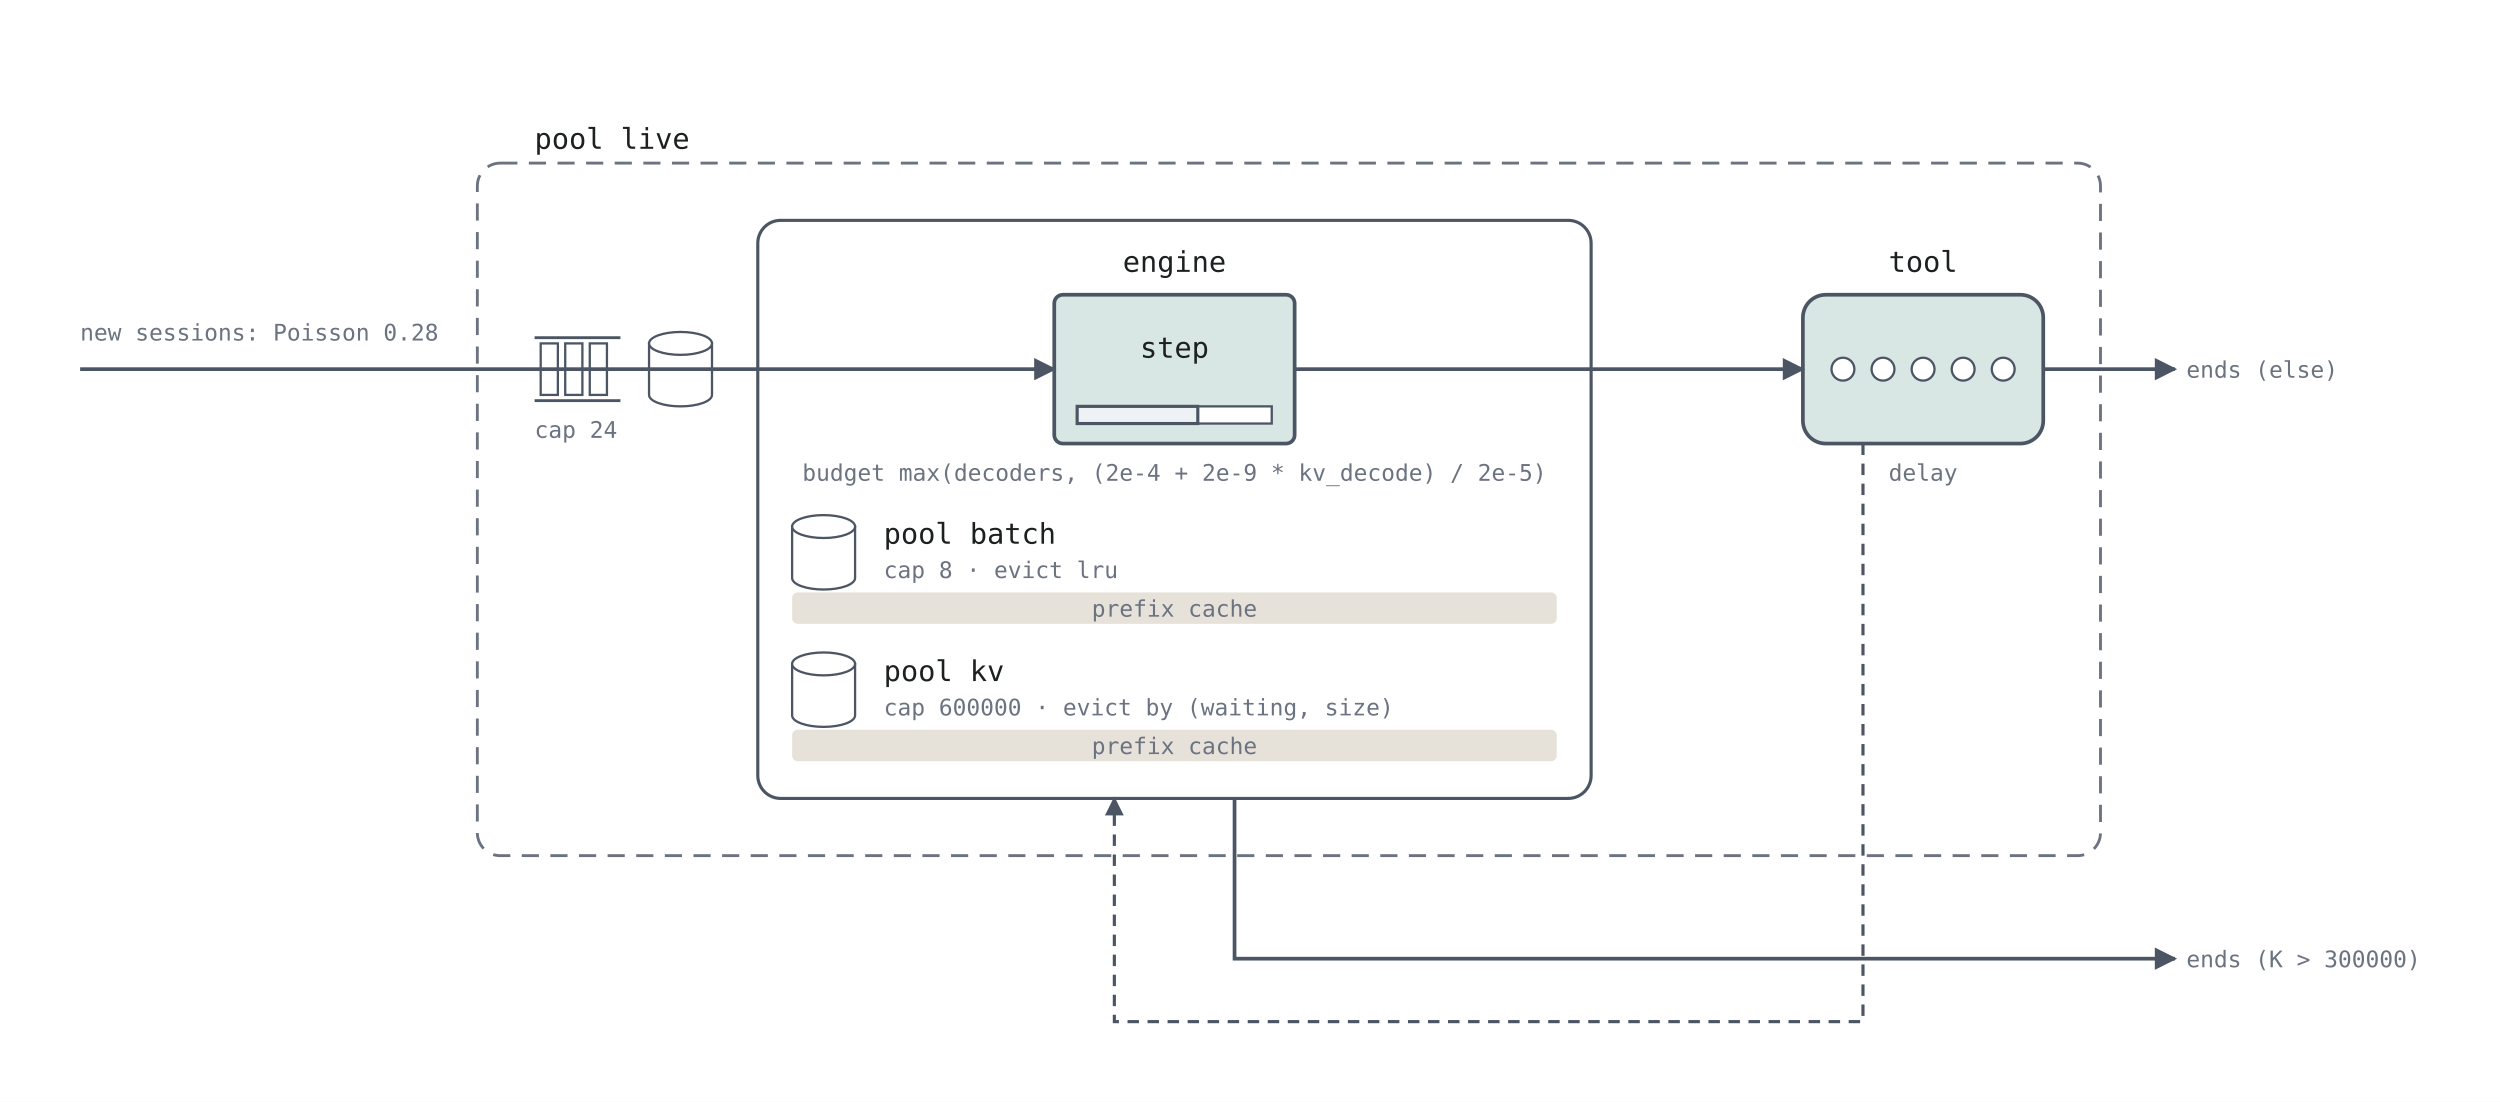
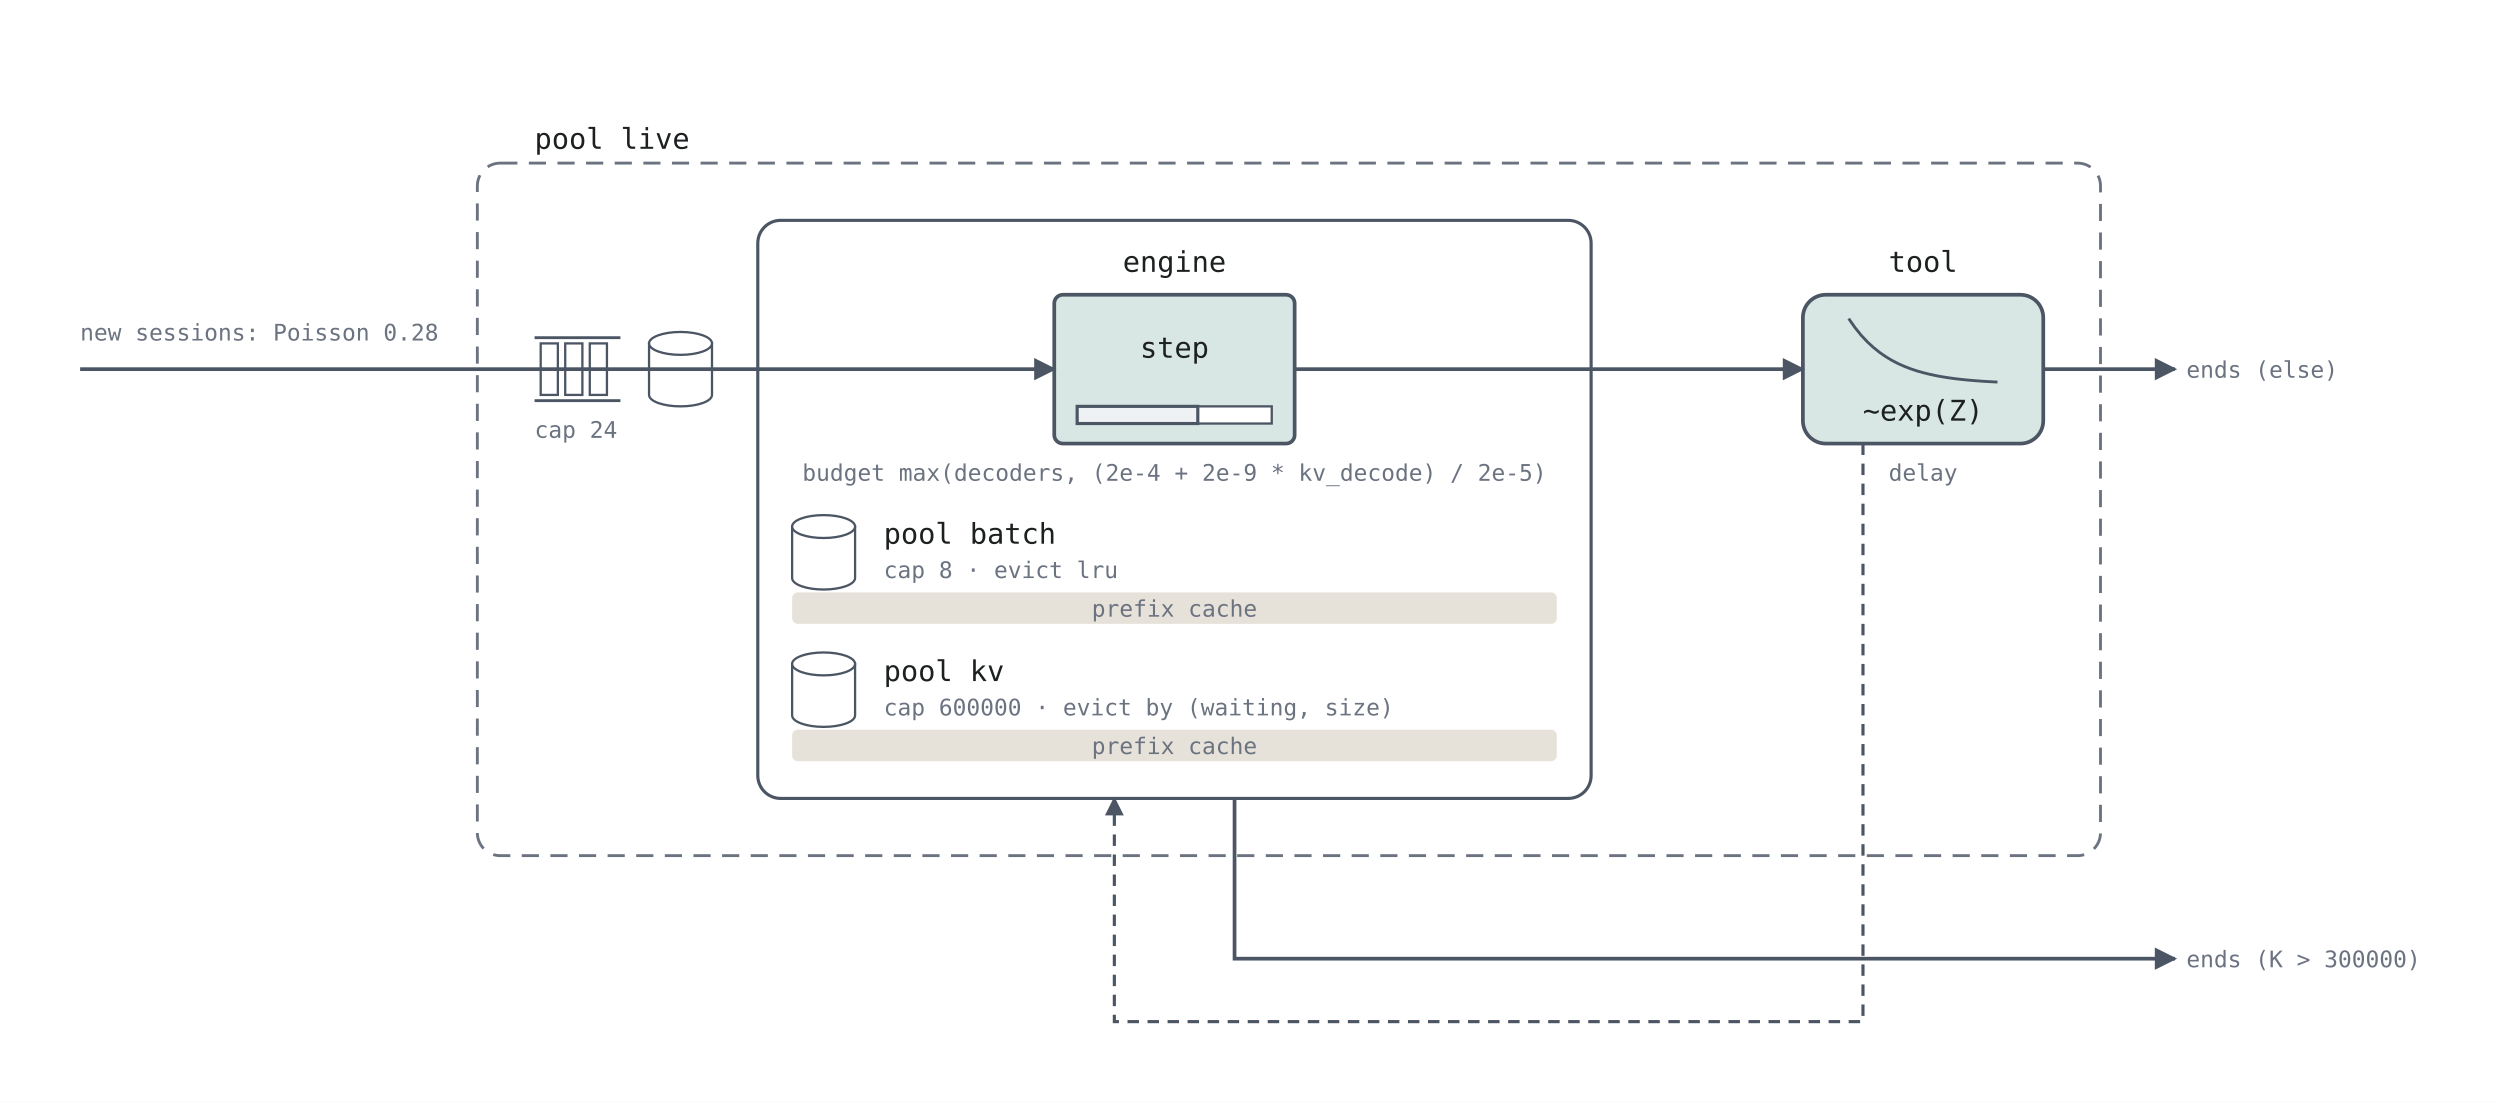
<svg xmlns="http://www.w3.org/2000/svg" width="873.6" height="385" viewBox="0 0 873.6 385" role="img">
  <style>
  text { font-family: ui-monospace, "SF Mono", Menlo, Consolas, monospace; }
  @media (prefers-color-scheme: dark) {
    text { fill: #e8e6e3; } text.dim { fill: #9aa4b2; }
    .bg { fill:#14171a }
    .solid { fill:#232a31;stroke:#b6bfcc }
    .cached { fill:#33302a }
    .instance { fill:#1a1f24;stroke:#b6bfcc }
    .frame { stroke:#b6bfcc }
    .enclosure { stroke:#9aa4b2 }
    .station { fill:#26403d;stroke:#b6bfcc }
    .cell { fill:#14171a;stroke:#b6bfcc }
    .rail { stroke:#b6bfcc }
    .flow { stroke:#b6bfcc }
    .back { stroke:#b6bfcc }
    .relation { stroke:#9aa4b2 }
  }
</style>
  <defs>
    <marker id="a" viewBox="0 0 10 10" refX="9" refY="5" markerWidth="6" markerHeight="6" orient="auto-start-reverse">
      <path d="M0 0 L10 5 L0 10 z" fill="context-stroke" />
    </marker>
  </defs>
  <rect class="bg" fill="#ffffff" x="0" y="0" width="873.6" height="385" />
  <rect class="enclosure" fill="none" stroke="#6b7280" stroke-width="1" stroke-dasharray="6 4" x="166.8" y="57" width="567.2" height="242" rx="8" />
  <text x="186.8" y="52" text-anchor="start" font-size="10" fill="#1d2021">pool live</text>
  <path class="rail" fill="none" stroke="#4b5563" stroke-width="1" d="M186.8 118 L216.8 118 M186.8 140 L216.8 140" />
  <rect class="cell" fill="#ffffff" stroke="#4b5563" stroke-width=".8" x="188.94" y="120" width="6" height="18" />
  <rect class="cell" fill="#ffffff" stroke="#4b5563" stroke-width=".8" x="197.51" y="120" width="6" height="18" />
  <rect class="cell" fill="#ffffff" stroke="#4b5563" stroke-width=".8" x="206.09" y="120" width="6" height="18" />
  <path class="cell" fill="#ffffff" stroke="#4b5563" stroke-width=".8" d="M 226.8 120 L 226.8 138 A 11 4 0 0 0 248.8 138 L 248.8 120 Z" />
  <ellipse class="cell" fill="#ffffff" stroke="#4b5563" stroke-width=".8" cx="237.8" cy="120" rx="11" ry="4" />
  <text x="186.8" y="153" text-anchor="start" font-size="8" fill="#6b7280" class="dim">cap 24</text>
  <rect class="frame" fill="none" stroke="#4b5563" stroke-width="1.1" x="264.8" y="77" width="291.2" height="202" rx="8" />
  <path class="cell" fill="#ffffff" stroke="#4b5563" stroke-width=".8" d="M 276.8 184 L 276.8 202 A 11 4 0 0 0 298.8 202 L 298.8 184 Z" />
  <ellipse class="cell" fill="#ffffff" stroke="#4b5563" stroke-width=".8" cx="287.8" cy="184" rx="11" ry="4" />
  <text x="308.8" y="190" text-anchor="start" font-size="10" fill="#1d2021">pool batch</text>
  <text x="308.8" y="202" text-anchor="start" font-size="8" fill="#6b7280" class="dim">cap 8 · evict lru</text>
  <rect class="cached" fill="#e6e2da" stroke="none" x="276.8" y="207" width="267.2" height="11" rx="2" />
  <text x="410.4" y="215.5" text-anchor="middle" font-size="8" fill="#6b7280" class="dim">prefix cache</text>
  <path class="cell" fill="#ffffff" stroke="#4b5563" stroke-width=".8" d="M 276.8 232 L 276.8 250 A 11 4 0 0 0 298.8 250 L 298.8 232 Z" />
  <ellipse class="cell" fill="#ffffff" stroke="#4b5563" stroke-width=".8" cx="287.8" cy="232" rx="11" ry="4" />
  <text x="308.8" y="238" text-anchor="start" font-size="10" fill="#1d2021">pool kv</text>
  <text x="308.8" y="250" text-anchor="start" font-size="8" fill="#6b7280" class="dim">cap 600000 · evict by (waiting, size)</text>
  <rect class="cached" fill="#e6e2da" stroke="none" x="276.8" y="255" width="267.2" height="11" rx="2" />
  <text x="410.4" y="263.5" text-anchor="middle" font-size="8" fill="#6b7280" class="dim">prefix cache</text>
  <rect class="station" fill="#d8e6e4" stroke="#4b5563" stroke-width="1.3" x="368.4" y="103" width="84" height="52" rx="3" />
  <rect class="cell" fill="#ffffff" stroke="#4b5563" stroke-width=".8" x="376.4" y="142" width="68" height="6" />
  <rect class="solid" fill="#eef2f5" stroke="#4b5563" stroke-width="1.1" x="376.4" y="142" width="42.16" height="6" />
  <text x="410.4" y="125" text-anchor="middle" font-size="10" fill="#1d2021">step</text>
  <text x="410.4" y="95" text-anchor="middle" font-size="10" fill="#1d2021">engine</text>
  <text x="410.4" y="168" text-anchor="middle" font-size="8" fill="#6b7280" class="dim">budget max(decoders, (2e-4 + 2e-9 * kv_decode) / 2e-5)</text>
  <rect class="station" fill="#d8e6e4" stroke="#4b5563" stroke-width="1.3" x="630" y="103" width="84" height="52" rx="8" />
-   <circle class="cell" fill="#ffffff" stroke="#4b5563" stroke-width=".8" cx="644" cy="129" r="4" />
-   <circle class="cell" fill="#ffffff" stroke="#4b5563" stroke-width=".8" cx="658" cy="129" r="4" />
-   <circle class="cell" fill="#ffffff" stroke="#4b5563" stroke-width=".8" cx="672" cy="129" r="4" />
-   <circle class="cell" fill="#ffffff" stroke="#4b5563" stroke-width=".8" cx="686" cy="129" r="4" />
-   <circle class="cell" fill="#ffffff" stroke="#4b5563" stroke-width=".8" cx="700" cy="129" r="4" />
+   <path class="rail" fill="none" stroke="#4b5563" stroke-width="1" d="M 646 111.32 L 648.17 114.42 L 650.33 117.11 L 652.5 119.43 L 654.67 121.43 L 656.83 123.16 L 659 124.66 L 661.17 125.96 L 663.33 127.08 L 665.5 128.04 L 667.67 128.88 L 669.83 129.6 L 672 130.22 L 674.17 130.76 L 676.33 131.23 L 678.5 131.63 L 680.67 131.98 L 682.83 132.28 L 685 132.54 L 687.17 132.77 L 689.33 132.96 L 691.5 133.13 L 693.67 133.28 L 695.83 133.4 L 698 133.51" />
+   <text x="672" y="147" text-anchor="middle" font-size="10" fill="#1d2021">~exp(Z)</text>
  <text x="672" y="95" text-anchor="middle" font-size="10" fill="#1d2021">tool</text>
  <text x="672" y="168" text-anchor="middle" font-size="8" fill="#6b7280" class="dim">delay</text>
  <path class="flow" fill="none" stroke="#4b5563" stroke-width="1.3" d="M28 129 L368.4 129" marker-end="url(#a)" />
  <text x="28" y="119" text-anchor="start" font-size="8" fill="#6b7280" class="dim">new sessions: Poisson 0.28</text>
  <path class="flow" fill="none" stroke="#4b5563" stroke-width="1.3" d="M431.4 279 L431.4 335 L760 335" marker-end="url(#a)" />
  <text x="764" y="338" text-anchor="start" font-size="8" fill="#6b7280" class="dim">ends (K &gt; 300000)</text>
  <path class="flow" fill="none" stroke="#4b5563" stroke-width="1.3" d="M452.4 129 L630 129" marker-end="url(#a)" />
  <path class="flow" fill="none" stroke="#4b5563" stroke-width="1.3" d="M714 129 L760 129" marker-end="url(#a)" />
  <text x="764" y="132" text-anchor="start" font-size="8" fill="#6b7280" class="dim">ends (else)</text>
  <path class="back" fill="none" stroke="#4b5563" stroke-width="1.1" stroke-dasharray="4 3" d="M651 155 L651 357 L389.4 357 L389.4 279" marker-end="url(#a)" />
</svg>
